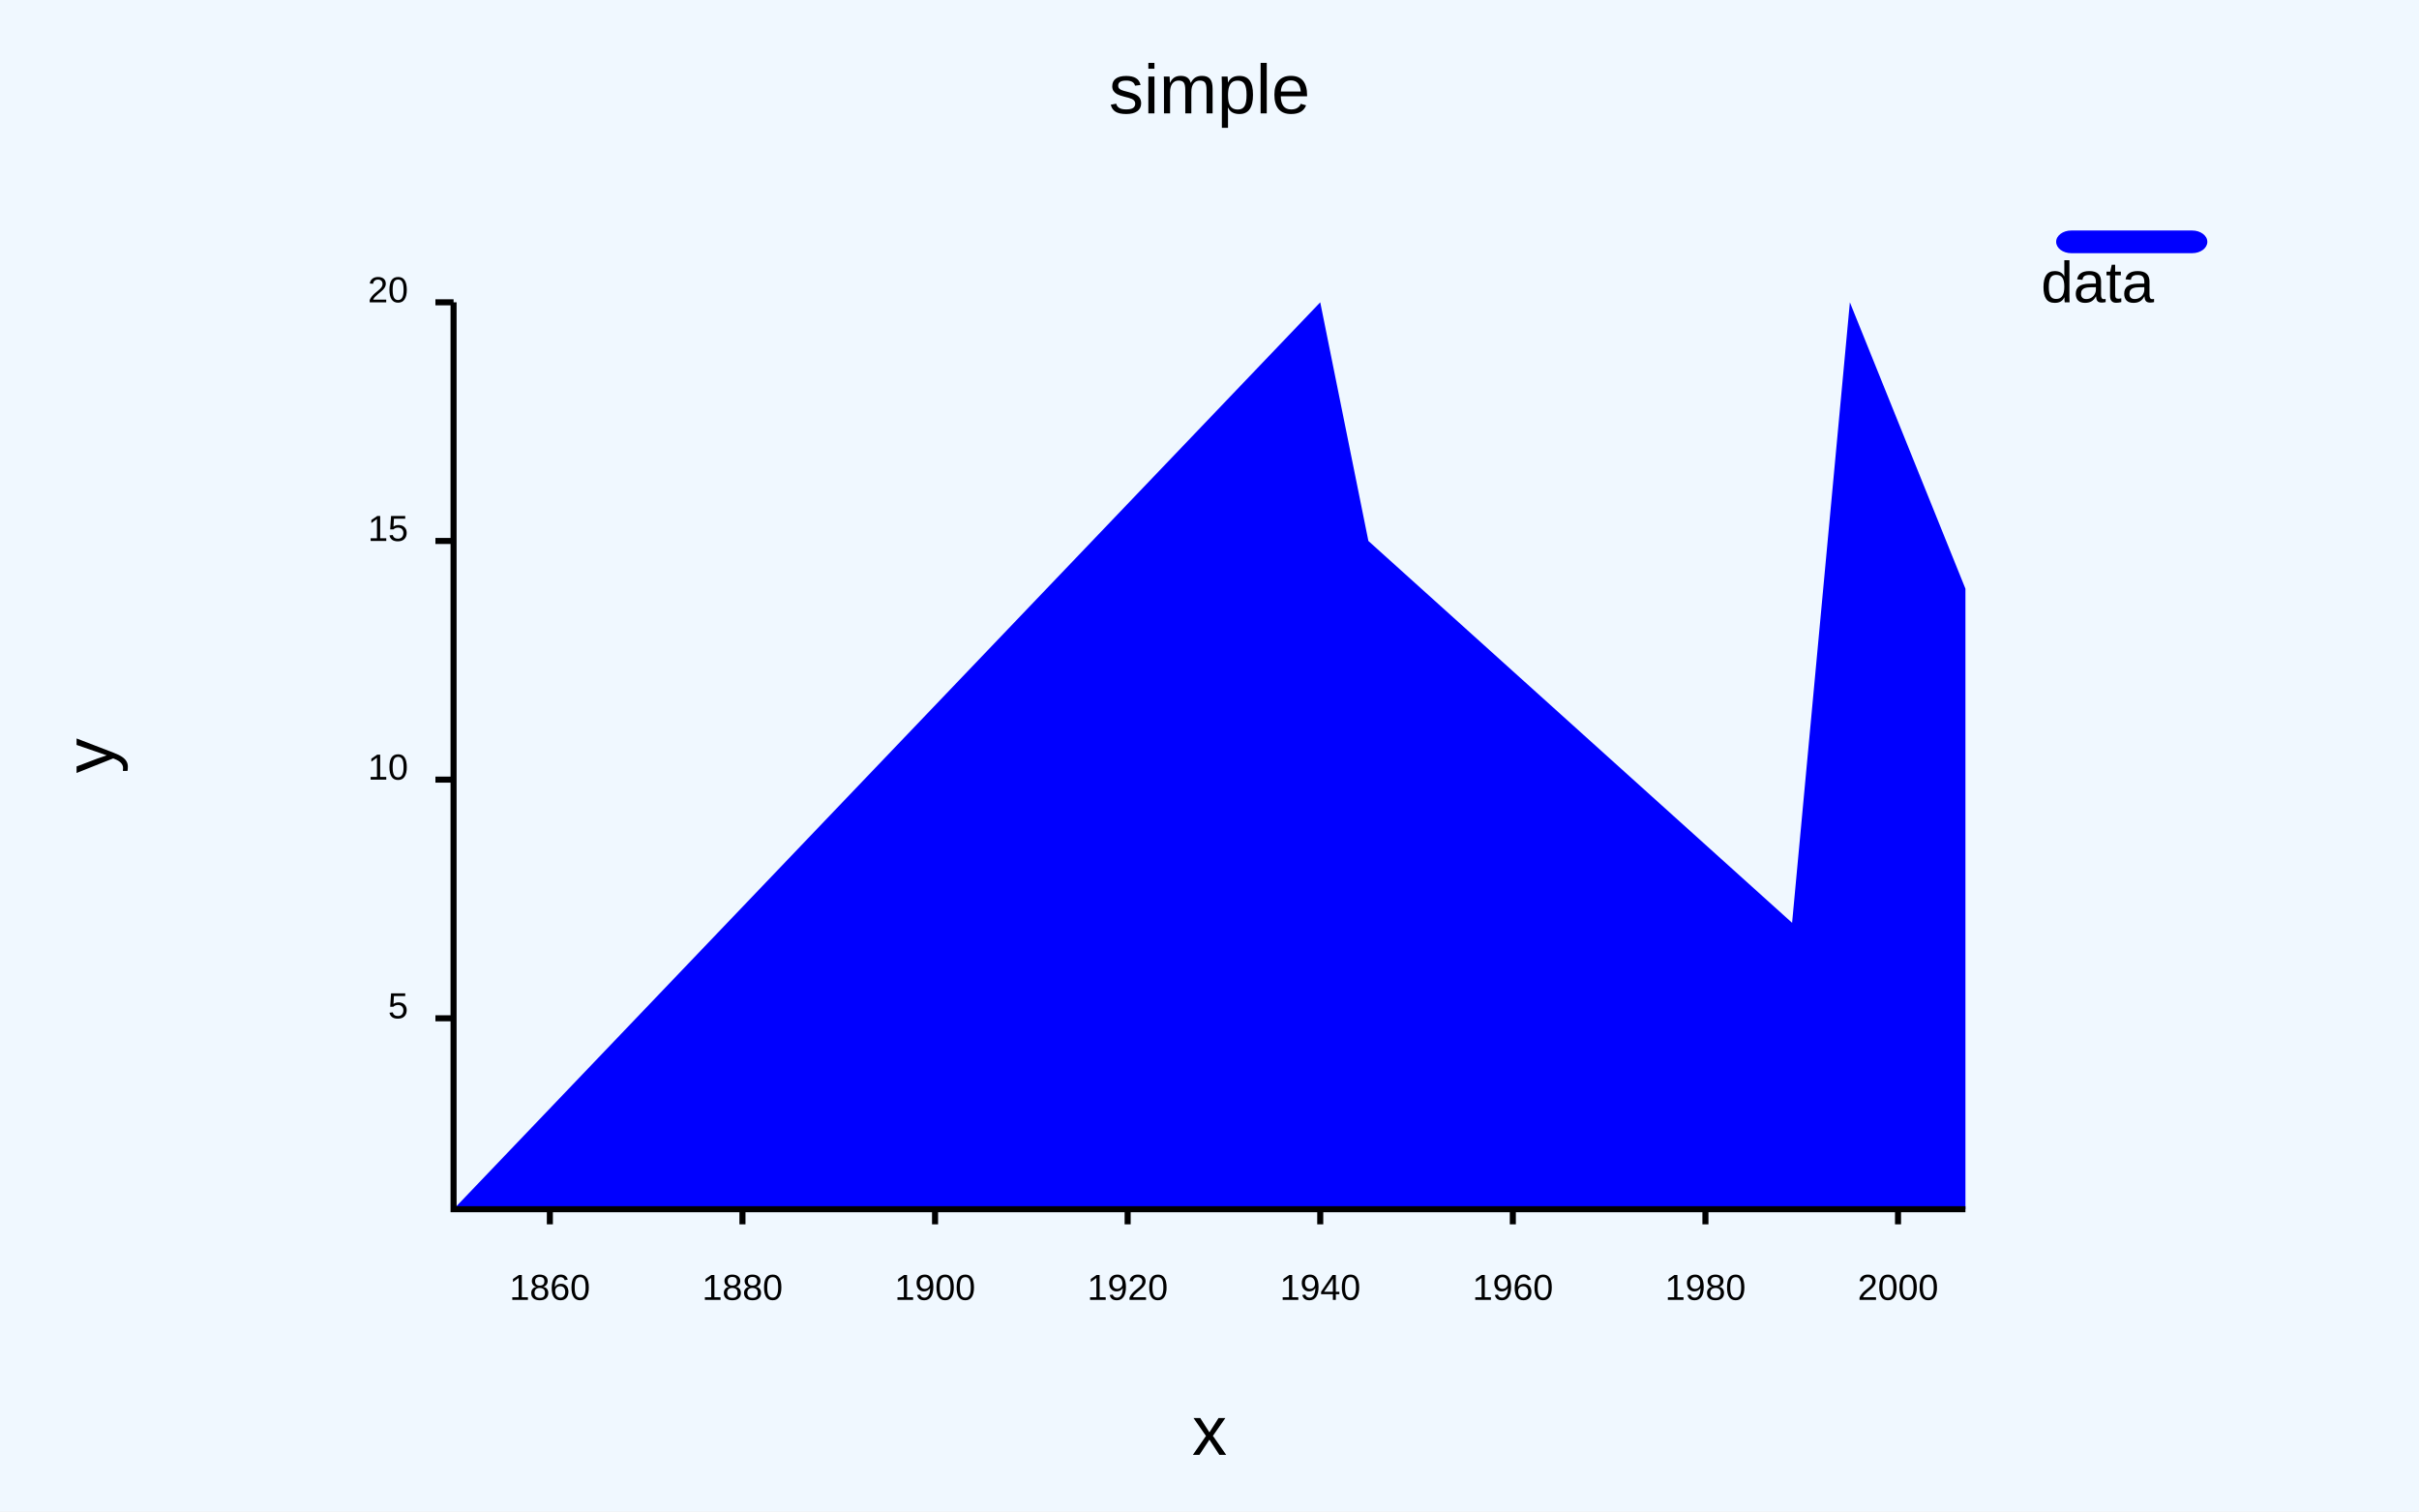
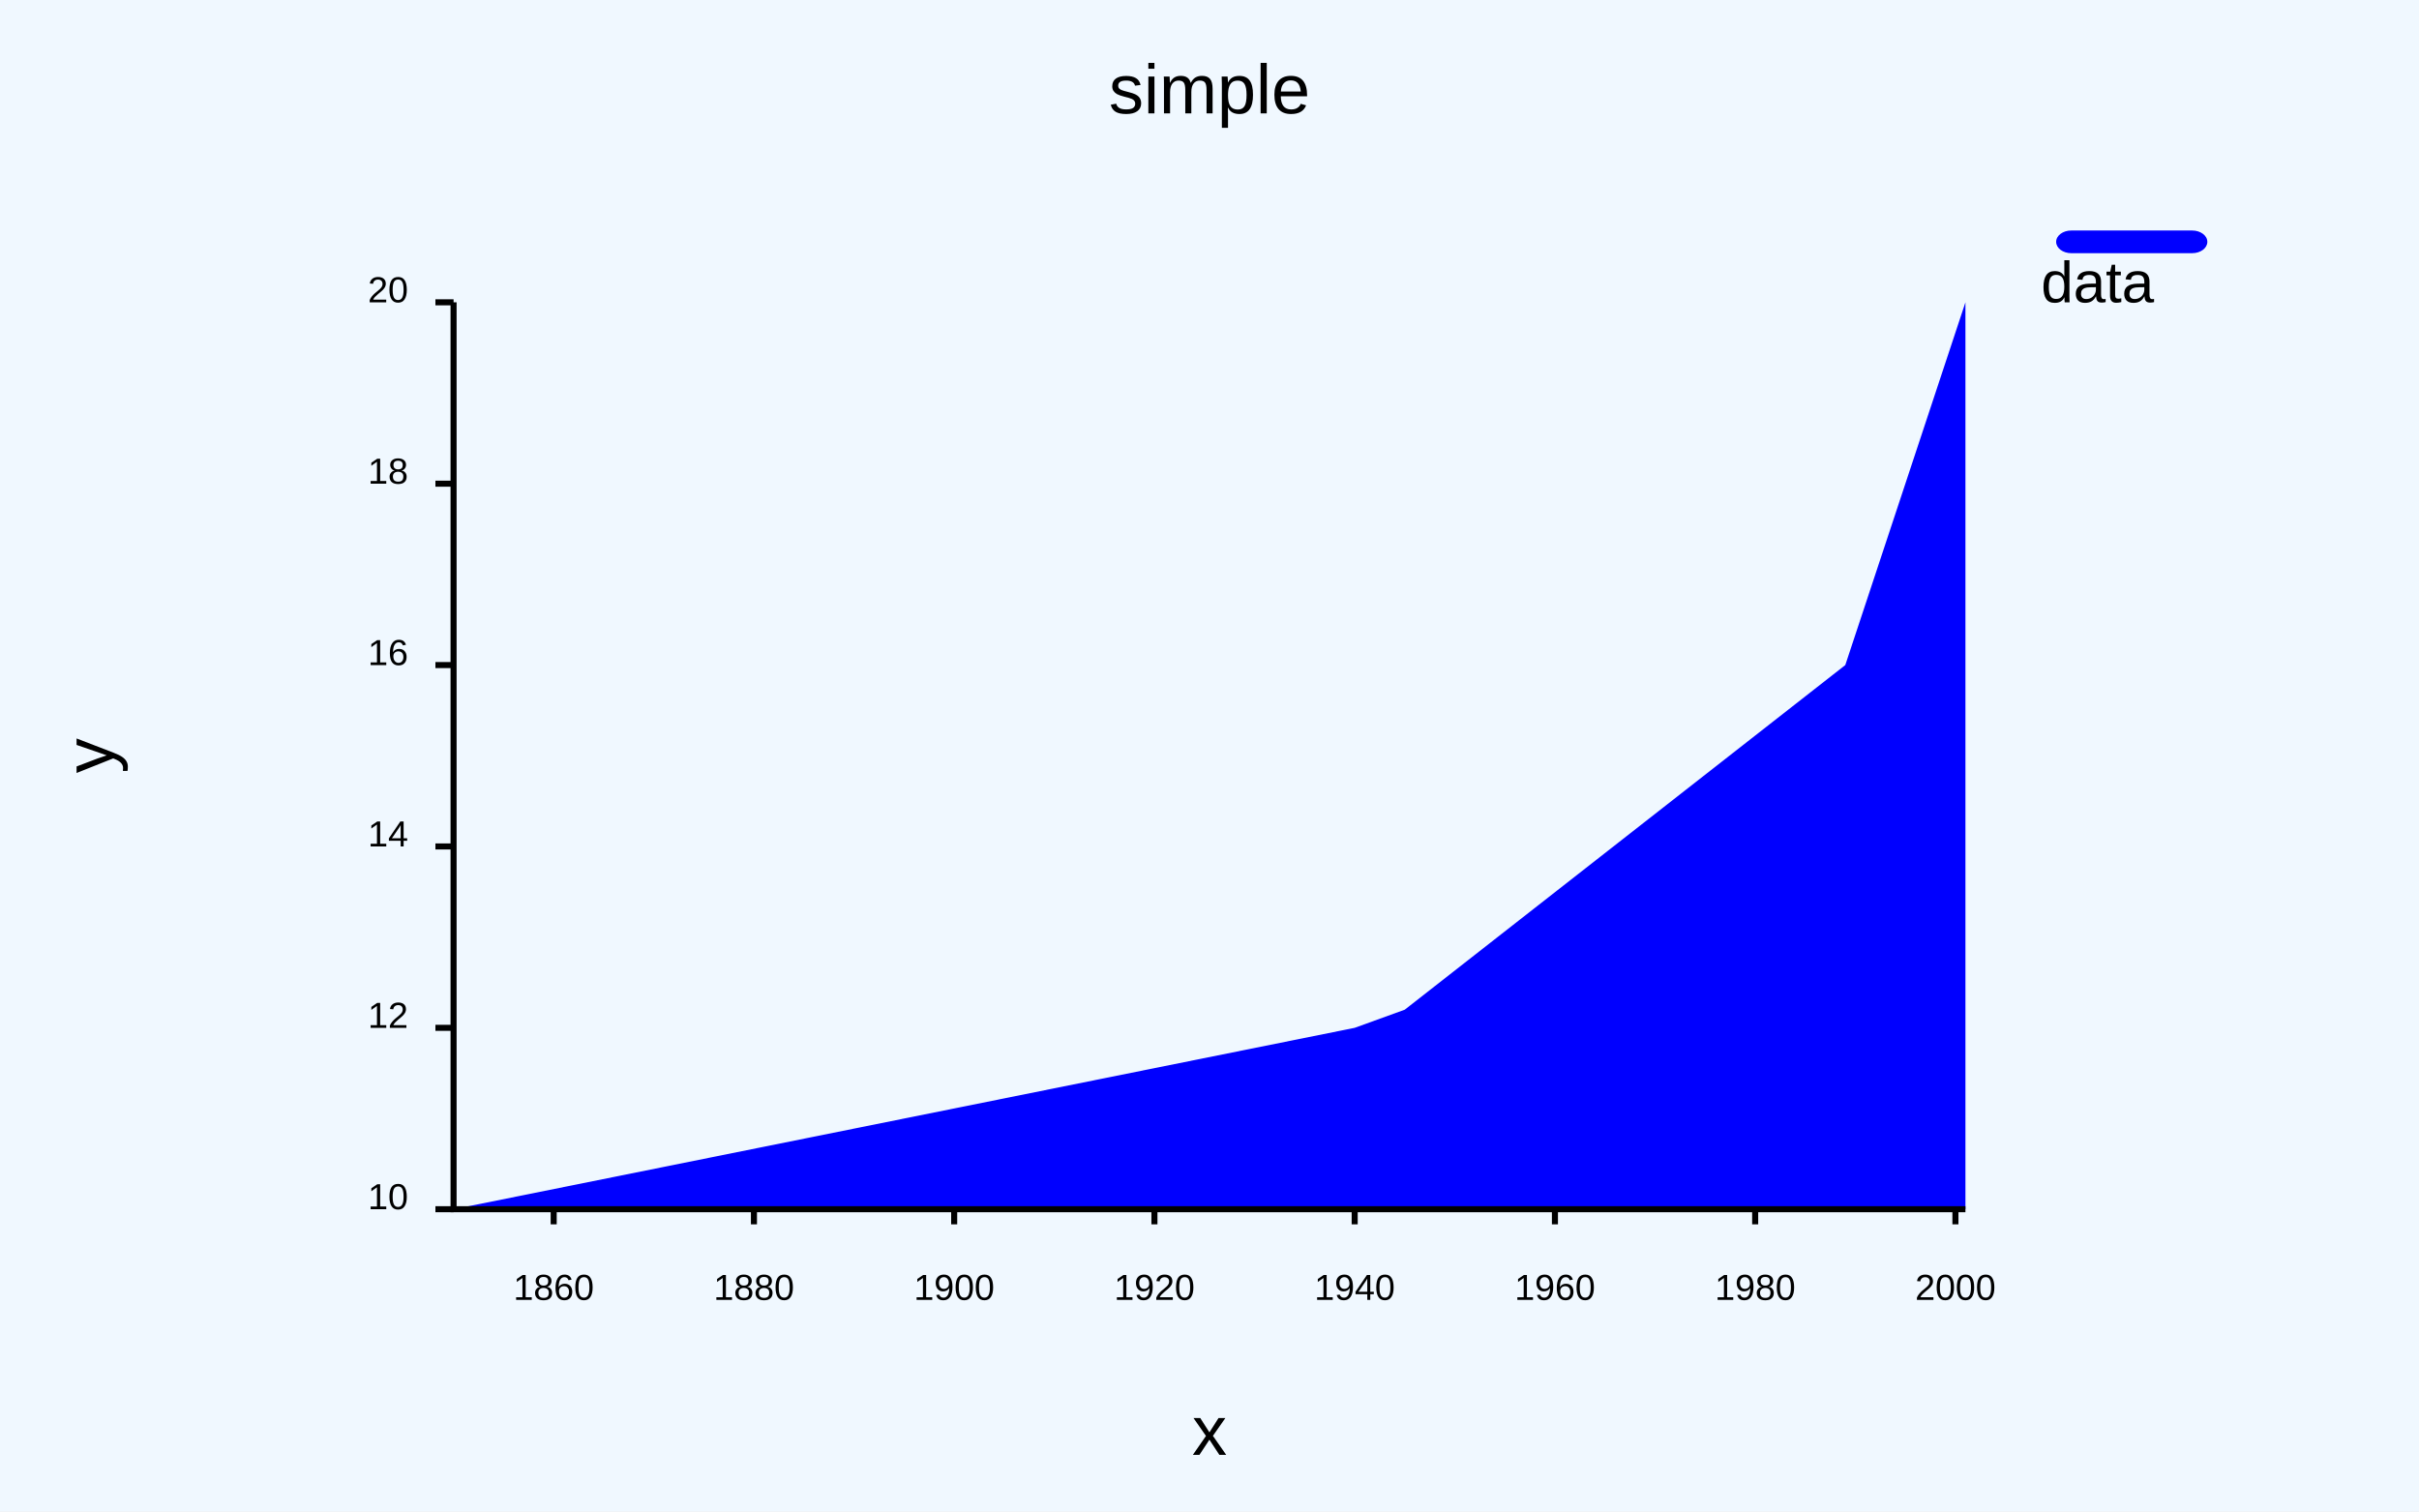
<svg xmlns="http://www.w3.org/2000/svg" class="poloto" width="800" height="500" viewBox="0 0 800 500">
  <style>.poloto {
                font-family: "Arial";
                stroke-width:2;
                }
                .poloto_text{fill: black;  }
                .poloto_axis_lines{stroke: black;stoke-width:3;fill:none}
                .poloto_background{fill: aliceblue; }
                .poloto0stroke{stroke:  blue; }
                .poloto1stroke{stroke:  red; }
                .poloto2stroke{stroke:  green; }
                .poloto3stroke{stroke:  gold; }
                .poloto4stroke{stroke:  aqua; }
                .poloto5stroke{stroke:  brown; }
                .poloto6stroke{stroke:  lime; }
                .poloto7stroke{stroke:  chocolate; }
                .poloto0fill{fill:blue;}
                .poloto1fill{fill:red;}
                .poloto2fill{fill:green;}
                .poloto3fill{fill:gold;}
                .poloto4fill{fill:aqua;}
                .poloto5fill{fill:brown;}
                .poloto6fill{fill:lime;}
                .poloto7fill{fill:chocolate;}</style>
  <rect class="poloto_background" fill="white" x="0" y="0" width="800" height="500" />
-   <line class="poloto_axis_lines" stroke="black" x1="181.847" x2="181.847" y1="400" y2="405" />
-   <text class="poloto_text" alignment-baseline="start" text-anchor="middle" x="181.847" y="430">1860</text>
-   <line class="poloto_axis_lines" stroke="black" x1="245.541" x2="245.541" y1="400" y2="405" />
-   <text class="poloto_text" alignment-baseline="start" text-anchor="middle" x="245.541" y="430">1880</text>
-   <line class="poloto_axis_lines" stroke="black" x1="309.236" x2="309.236" y1="400" y2="405" />
-   <text class="poloto_text" alignment-baseline="start" text-anchor="middle" x="309.236" y="430">1900</text>
-   <line class="poloto_axis_lines" stroke="black" x1="372.93" x2="372.93" y1="400" y2="405" />
-   <text class="poloto_text" alignment-baseline="start" text-anchor="middle" x="372.93" y="430">1920</text>
-   <line class="poloto_axis_lines" stroke="black" x1="436.624" x2="436.624" y1="400" y2="405" />
-   <text class="poloto_text" alignment-baseline="start" text-anchor="middle" x="436.624" y="430">1940</text>
-   <line class="poloto_axis_lines" stroke="black" x1="500.318" x2="500.318" y1="400" y2="405" />
-   <text class="poloto_text" alignment-baseline="start" text-anchor="middle" x="500.318" y="430">1960</text>
-   <line class="poloto_axis_lines" stroke="black" x1="564.013" x2="564.013" y1="400" y2="405" />
-   <text class="poloto_text" alignment-baseline="start" text-anchor="middle" x="564.013" y="430">1980</text>
-   <line class="poloto_axis_lines" stroke="black" x1="627.707" x2="627.707" y1="400" y2="405" />
-   <text class="poloto_text" alignment-baseline="start" text-anchor="middle" x="627.707" y="430">2000</text>
-   <line class="poloto_axis_lines" stroke="black" x1="150" x2="144" y1="336.842" y2="336.842" />
-   <text class="poloto_text" alignment-baseline="middle" text-anchor="end" x="135" y="336.842">5</text>
-   <line class="poloto_axis_lines" stroke="black" x1="150" x2="144" y1="257.895" y2="257.895" />
-   <text class="poloto_text" alignment-baseline="middle" text-anchor="end" x="135" y="257.895">10</text>
-   <line class="poloto_axis_lines" stroke="black" x1="150" x2="144" y1="178.947" y2="178.947" />
-   <text class="poloto_text" alignment-baseline="middle" text-anchor="end" x="135" y="178.947">15</text>
+   <line class="poloto_axis_lines" stroke="black" x1="183.113" x2="183.113" y1="400" y2="405" />
+   <text class="poloto_text" alignment-baseline="start" text-anchor="middle" x="183.113" y="430">1860</text>
+   <line class="poloto_axis_lines" stroke="black" x1="249.338" x2="249.338" y1="400" y2="405" />
+   <text class="poloto_text" alignment-baseline="start" text-anchor="middle" x="249.338" y="430">1880</text>
+   <line class="poloto_axis_lines" stroke="black" x1="315.563" x2="315.563" y1="400" y2="405" />
+   <text class="poloto_text" alignment-baseline="start" text-anchor="middle" x="315.563" y="430">1900</text>
+   <line class="poloto_axis_lines" stroke="black" x1="381.788" x2="381.788" y1="400" y2="405" />
+   <text class="poloto_text" alignment-baseline="start" text-anchor="middle" x="381.788" y="430">1920</text>
+   <line class="poloto_axis_lines" stroke="black" x1="448.013" x2="448.013" y1="400" y2="405" />
+   <text class="poloto_text" alignment-baseline="start" text-anchor="middle" x="448.013" y="430">1940</text>
+   <line class="poloto_axis_lines" stroke="black" x1="514.238" x2="514.238" y1="400" y2="405" />
+   <text class="poloto_text" alignment-baseline="start" text-anchor="middle" x="514.238" y="430">1960</text>
+   <line class="poloto_axis_lines" stroke="black" x1="580.464" x2="580.464" y1="400" y2="405" />
+   <text class="poloto_text" alignment-baseline="start" text-anchor="middle" x="580.464" y="430">1980</text>
+   <line class="poloto_axis_lines" stroke="black" x1="646.689" x2="646.689" y1="400" y2="405" />
+   <text class="poloto_text" alignment-baseline="start" text-anchor="middle" x="646.689" y="430">2000</text>
+   <line class="poloto_axis_lines" stroke="black" x1="150" x2="144" y1="400" y2="400" />
+   <text class="poloto_text" alignment-baseline="middle" text-anchor="end" x="135" y="400">10</text>
+   <line class="poloto_axis_lines" stroke="black" x1="150" x2="144" y1="340" y2="340" />
+   <text class="poloto_text" alignment-baseline="middle" text-anchor="end" x="135" y="340">12</text>
+   <line class="poloto_axis_lines" stroke="black" x1="150" x2="144" y1="280" y2="280" />
+   <text class="poloto_text" alignment-baseline="middle" text-anchor="end" x="135" y="280">14</text>
+   <line class="poloto_axis_lines" stroke="black" x1="150" x2="144" y1="220" y2="220" />
+   <text class="poloto_text" alignment-baseline="middle" text-anchor="end" x="135" y="220">16</text>
+   <line class="poloto_axis_lines" stroke="black" x1="150" x2="144" y1="160" y2="160" />
+   <text class="poloto_text" alignment-baseline="middle" text-anchor="end" x="135" y="160">18</text>
  <line class="poloto_axis_lines" stroke="black" x1="150" x2="144" y1="100" y2="100" />
  <text class="poloto_text" alignment-baseline="middle" text-anchor="end" x="135" y="100">20</text>
  <text class="poloto_text" alignment-baseline="middle" text-anchor="start" font-size="large" x="675" y="100">data</text>
  <rect class="poloto0fill" x="680" y="76.25" width="50" height="7.5" rx="5" ry="5" />
-   <path class="poloto0fill" d=" M 150 400 L 150 400 L 436.624 100 L 452.548 178.947 L 592.675 305.263 L 611.783 100 L 650 194.737 L 650 400Z" />
+   <path class="poloto0fill" d=" M 150 400 L 150 400 L 448.013 340 L 464.57 334 L 610.265 220 L 650 100 L 650 400Z" />
  <text class="poloto_text" alignment-baseline="start" text-anchor="middle" font-size="x-large" x="400" y="37.5">simple</text>
  <text class="poloto_text" alignment-baseline="start" text-anchor="middle" font-size="x-large" x="400" y="481.25">x</text>
  <text class="poloto_text" alignment-baseline="start" text-anchor="middle" font-size="x-large" transform="rotate(-90,37.5,250)" x="37.5" y="250">y</text>
  <path stroke="black" fill="none" class="poloto_axis_lines" d=" M 150 100 L 150 400 L 650 400" />
</svg>
